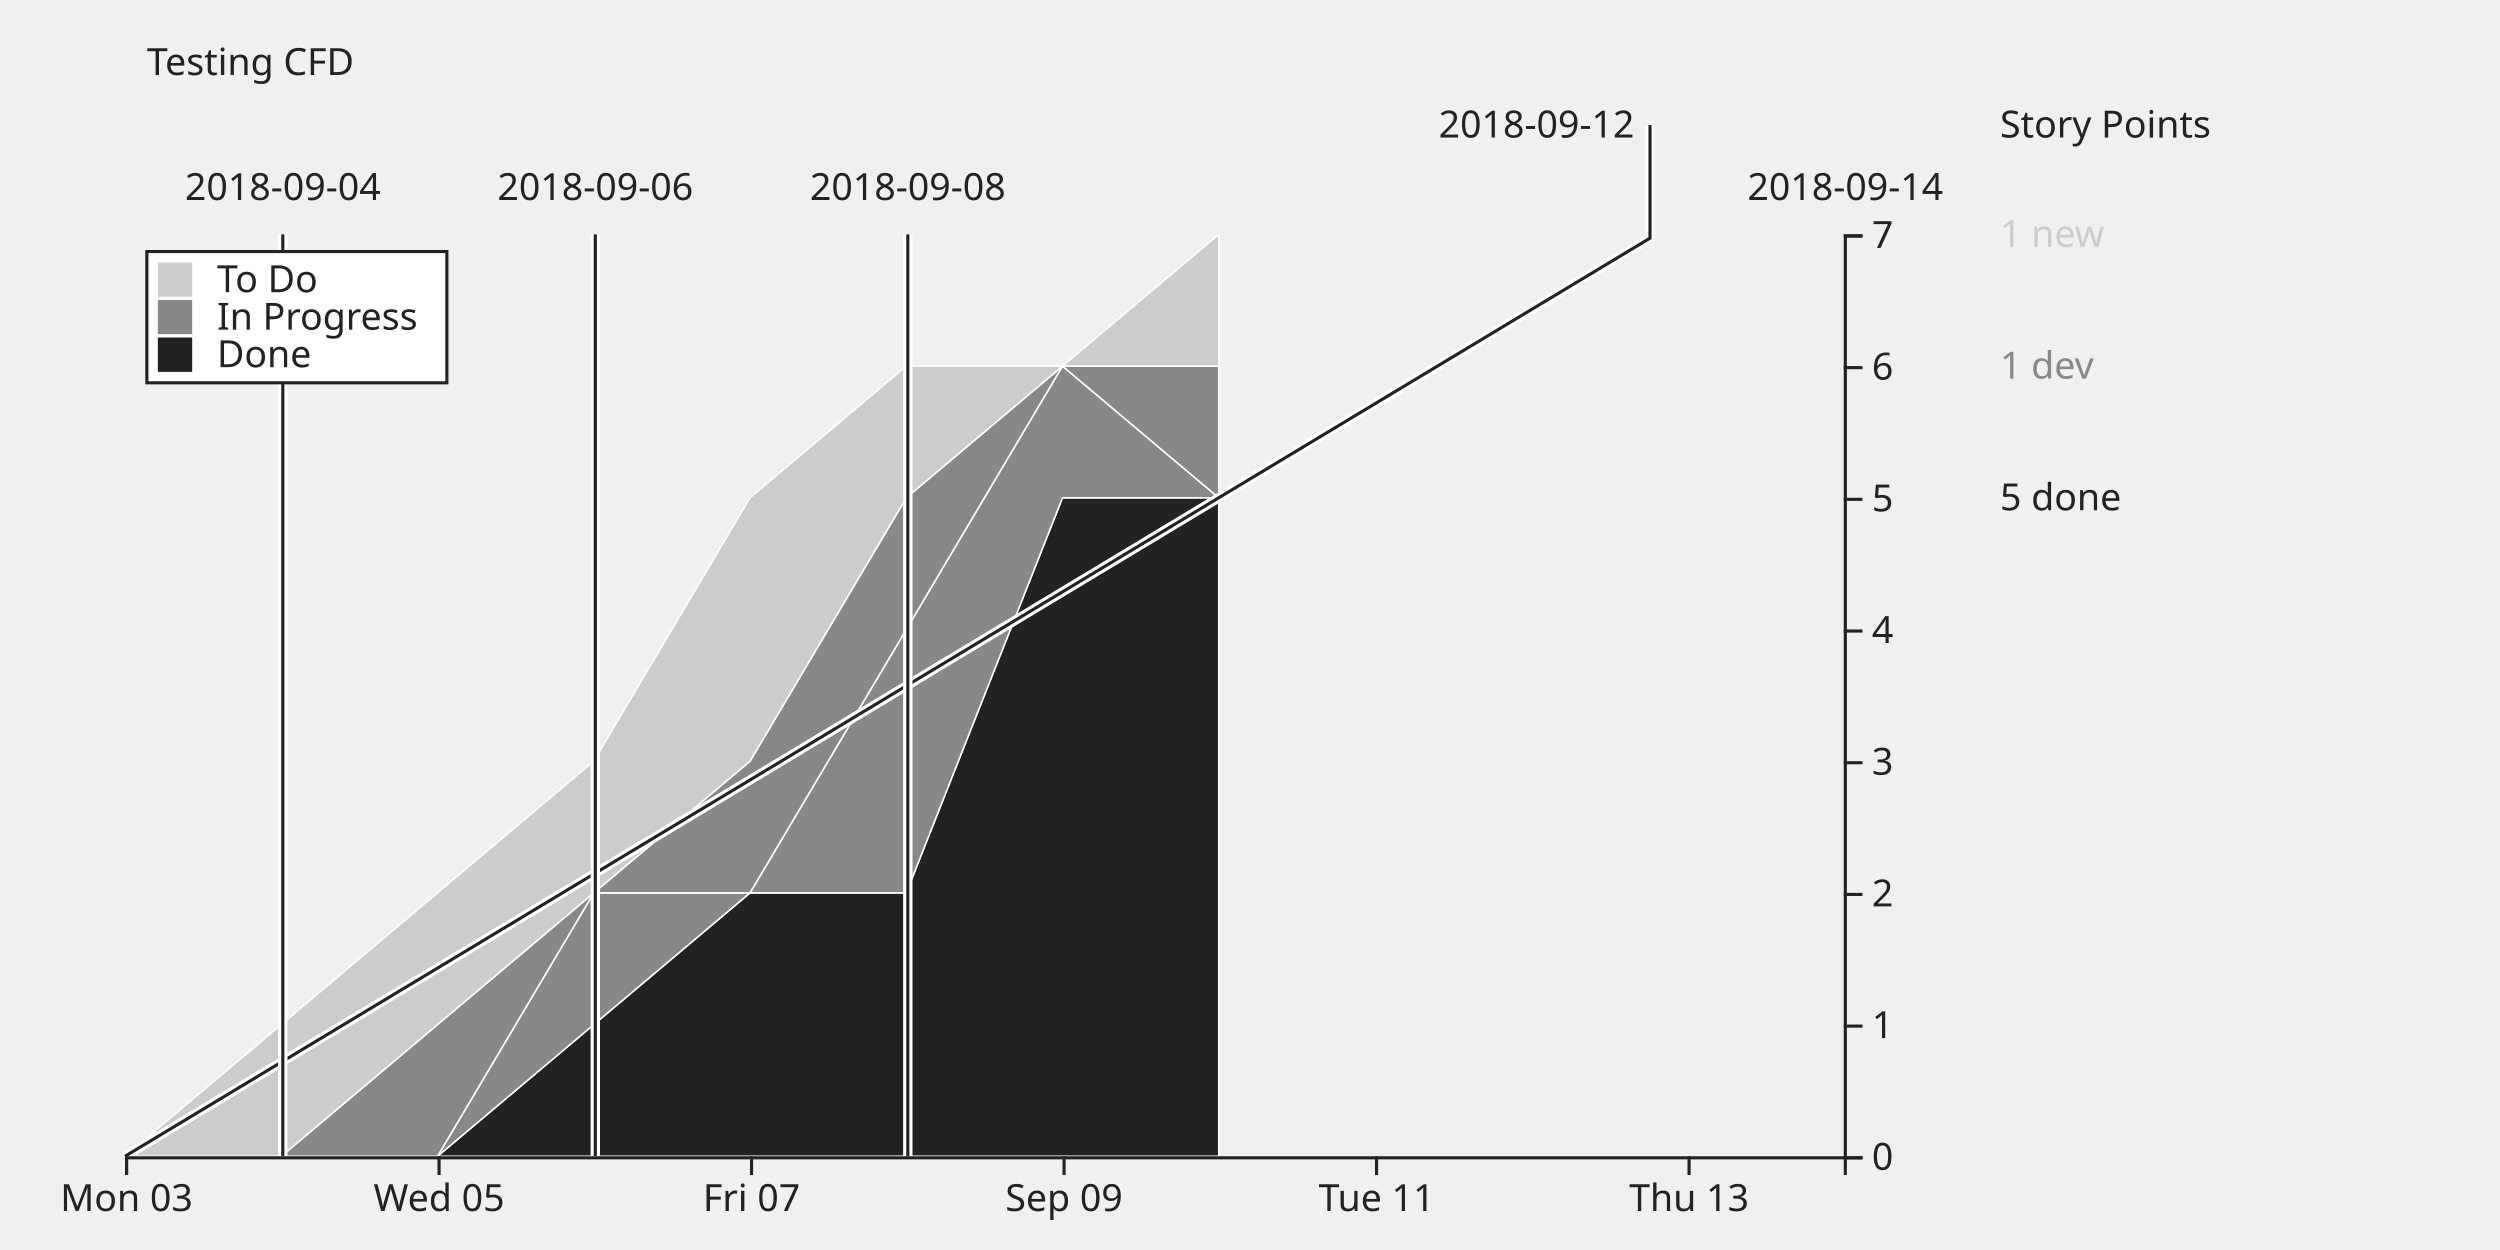
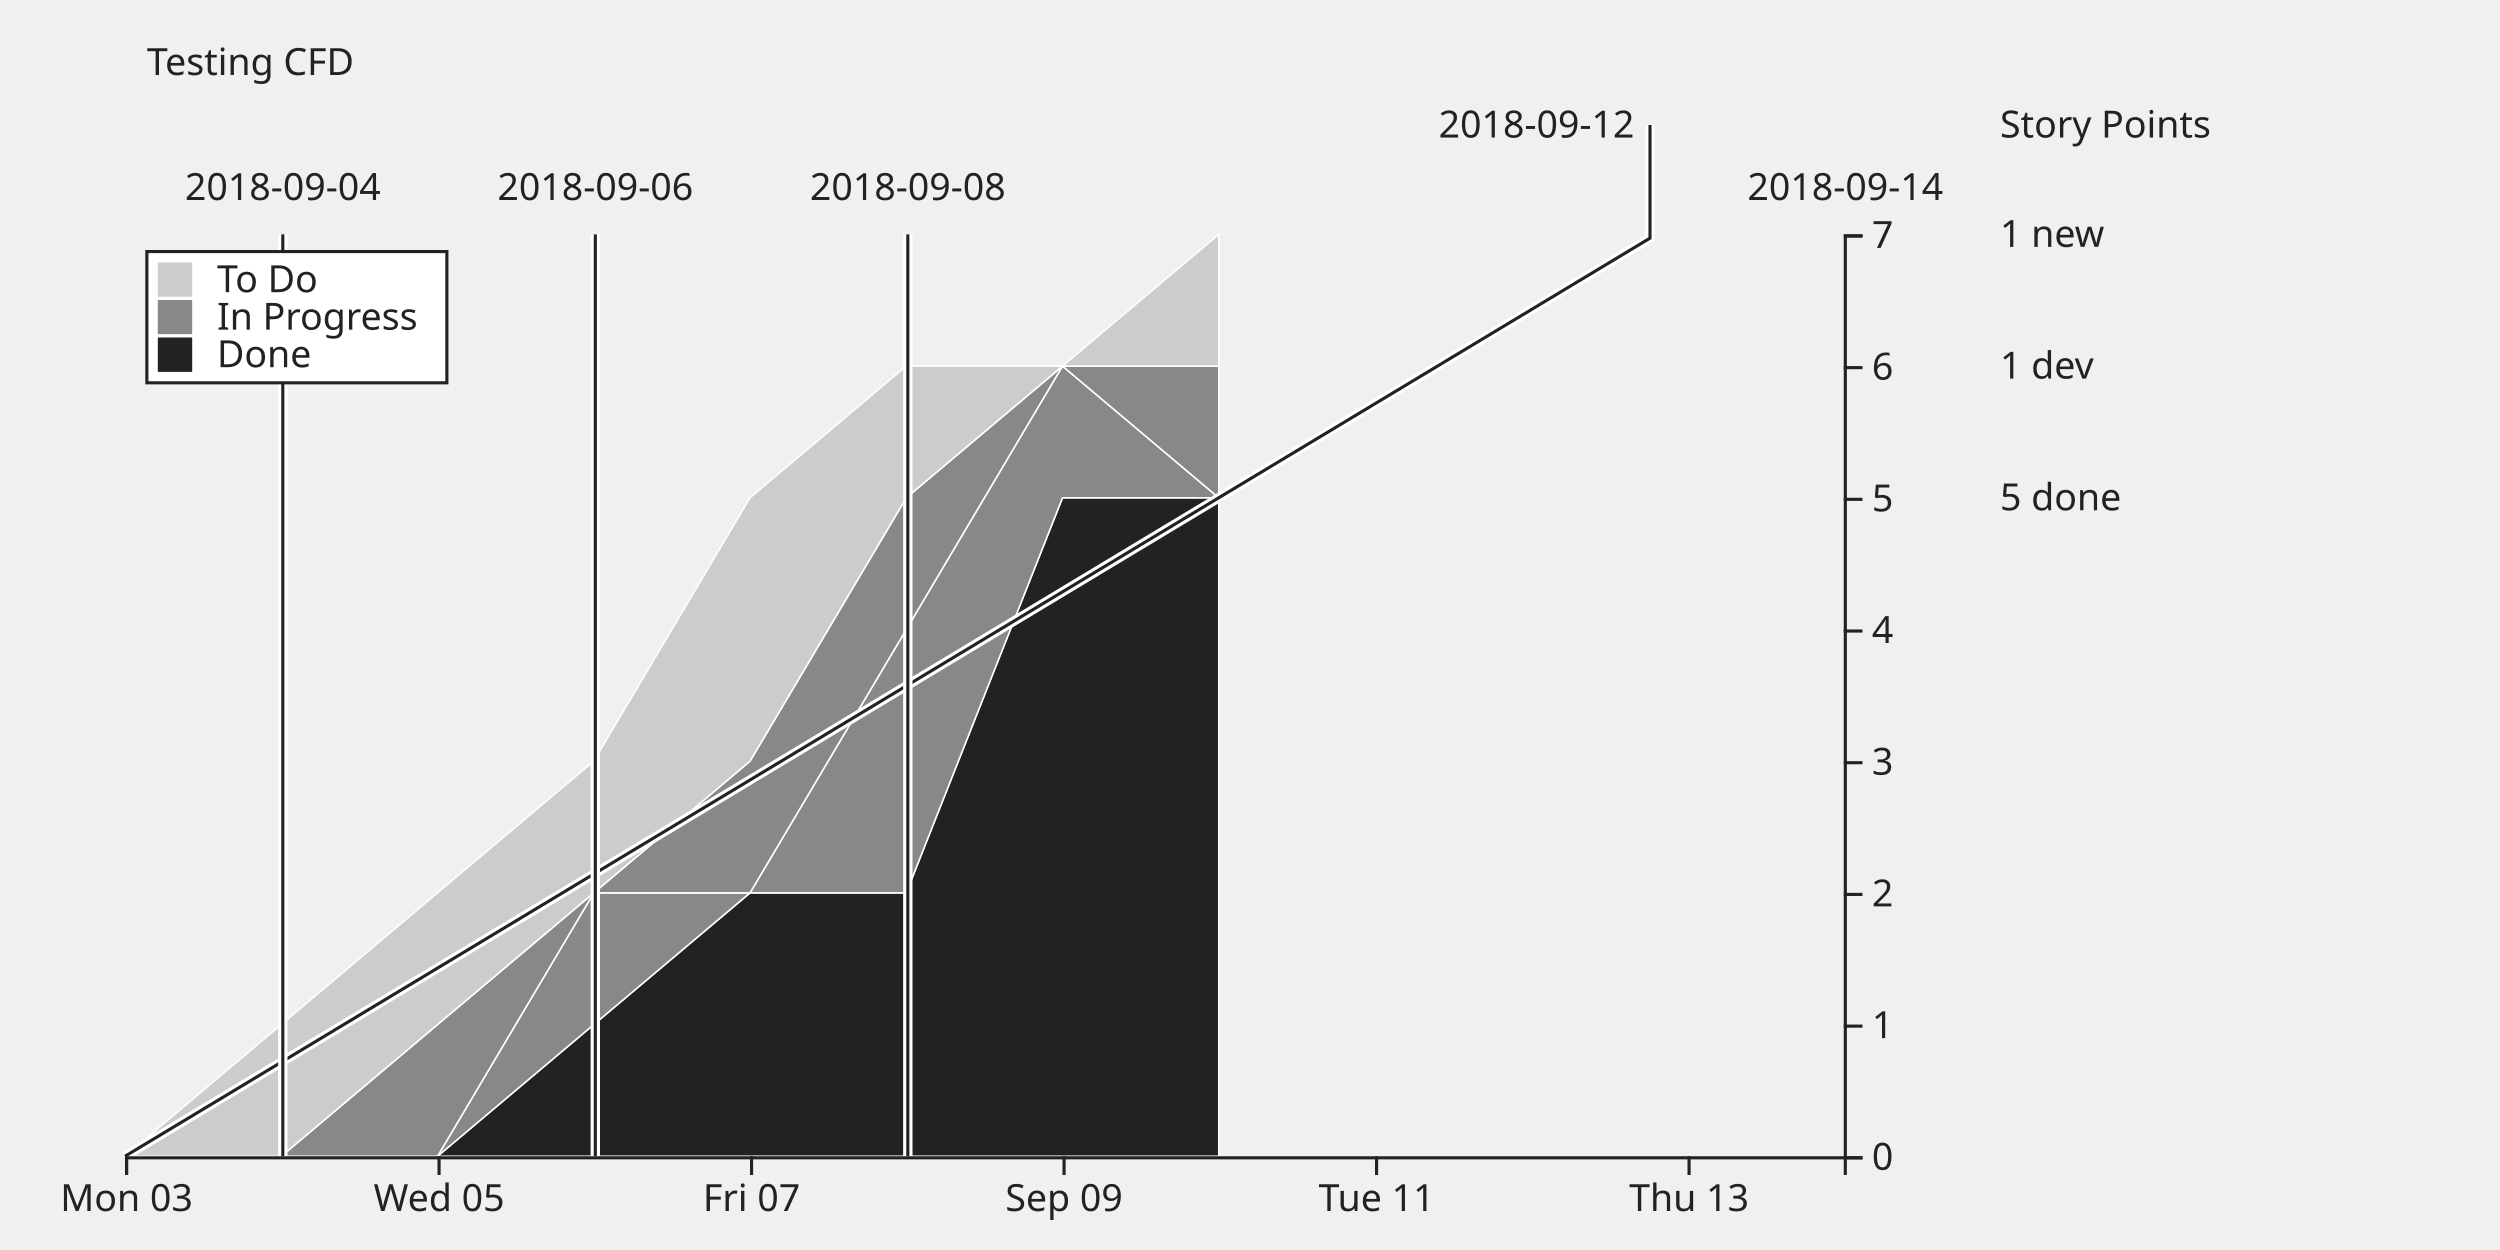
<svg xmlns="http://www.w3.org/2000/svg" width="800" height="400">
  <g transform="translate(40,75)">
    <g class="layer">
      <path class="area" style="fill: #222; stroke: #fff; stroke-width: .5;" d="M0,295L50,295L100,295L150,252.857L200,210.714L250,210.714L300,84.286L350,84.286L350,295L300,295L250,295L200,295L150,295L100,295L50,295L0,295Z" />
      <text x="600" y="84.286" dy="4px" font-size="12px" font-family="sans-serif" style="text-anchor: start; fill: #222;">5 done</text>
    </g>
    <g class="layer">
      <path class="area" style="fill: #888; stroke: #fff; stroke-width: .5;" d="M0,295L50,295L100,295L150,210.714L200,210.714L250,126.429L300,42.143L350,84.286L350,84.286L300,84.286L250,210.714L200,210.714L150,252.857L100,295L50,295L0,295Z" />
    </g>
    <g class="layer">
      <path class="area" style="fill: #888; stroke: #fff; stroke-width: .5;" d="M0,295L50,295L100,252.857L150,210.714L200,168.571L250,84.286L300,42.143L350,42.143L350,84.286L300,42.143L250,126.429L200,210.714L150,210.714L100,295L50,295L0,295Z" />
-       <text x="600" y="42.143" dy="4px" font-size="12px" font-family="sans-serif" style="text-anchor: start; fill: #888;">1 dev</text>
+       <text x="600" y="42.143" dy="4px" font-size="12px" font-family="sans-serif" style="text-anchor: start; fill: #222;">1 dev</text>
    </g>
    <g class="layer">
      <path class="area" style="fill: #ccc; stroke: #fff; stroke-width: .5;" d="M0,295L50,252.857L100,210.714L150,168.571L200,84.286L250,42.143L300,42.143L350,0L350,42.143L300,42.143L250,84.286L200,168.571L150,210.714L100,252.857L50,295L0,295Z" />
-       <text x="600" y="0" dy="4px" font-size="12px" font-family="sans-serif" style="text-anchor: start; fill: #ccc;">1 new</text>
+       <text x="600" y="0" dy="4px" font-size="12px" font-family="sans-serif" style="text-anchor: start; fill: #222;">1 new</text>
    </g>
    <path d="M0,295L488,1.204L488,-35" fill="none" style="stroke-width: 3; stroke: #fff;" />
    <path d="M0,295L488,1.204L488,-35" fill="none" style="stroke-width: 1; stroke: #222;" />
    <text x="483" y="-35" dy="4px" font-size="12" font-family="sans-serif" style="text-anchor: end; fill: #222;">2018-09-12</text>
    <line x1="50.5" y1="295" x2="50.5" y2="0" style="stroke-width: 3; stroke: #fff;" />
    <line x1="50.5" y1="295" x2="50.5" y2="0" style="stroke-width: 1; stroke: #222;" />
    <rect style="fill: #fff;" />
    <text x="50.5" y="-15" dy="4px" font-size="12px" font-family="sans-serif" style="fill: #222; text-anchor: middle;">2018-09-04</text>
    <line x1="150.5" y1="295" x2="150.5" y2="0" style="stroke-width: 3; stroke: #fff;" />
    <line x1="150.5" y1="295" x2="150.5" y2="0" style="stroke-width: 1; stroke: #222;" />
    <rect style="fill: #fff;" />
    <text x="150.5" y="-15" dy="4px" font-size="12px" font-family="sans-serif" style="fill: #222; text-anchor: middle;">2018-09-06</text>
    <line x1="250.5" y1="295" x2="250.5" y2="0" style="stroke-width: 3; stroke: #fff;" />
    <line x1="250.5" y1="295" x2="250.5" y2="0" style="stroke-width: 1; stroke: #222;" />
    <rect style="fill: #fff;" />
    <text x="250.5" y="-15" dy="4px" font-size="12px" font-family="sans-serif" style="fill: #222; text-anchor: middle;">2018-09-08</text>
    <rect style="fill: #fff;" />
    <text x="550.5" y="-15" dy="4px" font-size="12px" font-family="sans-serif" style="fill: #222; text-anchor: middle;">2018-09-14</text>
    <g transform="translate(0,295)" fill="none" font-size="10" font-family="sans-serif" text-anchor="middle">
      <path class="domain" stroke="currentColor" d="M0.5,6V0.5H550.5V6" style="stroke: #222;" />
      <g class="tick" opacity="1" transform="translate(0.5,0)">
        <line stroke="currentColor" y2="6" style="stroke: #222;" />
        <text fill="currentColor" y="9" dy="0.71em" style="fill: #222;" font-size="12px" font-family="sans-serif">Mon 03</text>
      </g>
      <g class="tick" opacity="1" transform="translate(100.5,0)">
        <line stroke="currentColor" y2="6" style="stroke: #222;" />
        <text fill="currentColor" y="9" dy="0.71em" style="fill: #222;" font-size="12px" font-family="sans-serif">Wed 05</text>
      </g>
      <g class="tick" opacity="1" transform="translate(200.5,0)">
        <line stroke="currentColor" y2="6" style="stroke: #222;" />
        <text fill="currentColor" y="9" dy="0.71em" style="fill: #222;" font-size="12px" font-family="sans-serif">Fri 07</text>
      </g>
      <g class="tick" opacity="1" transform="translate(300.5,0)">
        <line stroke="currentColor" y2="6" style="stroke: #222;" />
        <text fill="currentColor" y="9" dy="0.71em" style="fill: #222;" font-size="12px" font-family="sans-serif">Sep 09</text>
      </g>
      <g class="tick" opacity="1" transform="translate(400.5,0)">
        <line stroke="currentColor" y2="6" style="stroke: #222;" />
        <text fill="currentColor" y="9" dy="0.71em" style="fill: #222;" font-size="12px" font-family="sans-serif">Tue 11</text>
      </g>
      <g class="tick" opacity="1" transform="translate(500.5,0)">
        <line stroke="currentColor" y2="6" style="stroke: #222;" />
        <text fill="currentColor" y="9" dy="0.71em" style="fill: #222;" font-size="12px" font-family="sans-serif">Thu 13</text>
      </g>
    </g>
    <g transform="translate(550 ,0)" fill="none" font-size="10" font-family="sans-serif" text-anchor="start">
      <path class="domain" stroke="currentColor" d="M6,295.5H0.5V0.5H6" style="stroke: #222;" />
      <g class="tick" opacity="1" transform="translate(0,295.5)">
        <line stroke="currentColor" x2="6" style="stroke: #222;" />
        <text fill="currentColor" x="9" dy="0.32em" style="fill: #222;" font-size="12px" font-family="sans-serif">0</text>
      </g>
      <g class="tick" opacity="1" transform="translate(0,253.3571)">
        <line stroke="currentColor" x2="6" style="stroke: #222;" />
        <text fill="currentColor" x="9" dy="0.32em" style="fill: #222;" font-size="12px" font-family="sans-serif">1</text>
      </g>
      <g class="tick" opacity="1" transform="translate(0,211.2143)">
        <line stroke="currentColor" x2="6" style="stroke: #222;" />
        <text fill="currentColor" x="9" dy="0.32em" style="fill: #222;" font-size="12px" font-family="sans-serif">2</text>
      </g>
      <g class="tick" opacity="1" transform="translate(0,169.0714)">
        <line stroke="currentColor" x2="6" style="stroke: #222;" />
        <text fill="currentColor" x="9" dy="0.32em" style="fill: #222;" font-size="12px" font-family="sans-serif">3</text>
      </g>
      <g class="tick" opacity="1" transform="translate(0,126.9286)">
        <line stroke="currentColor" x2="6" style="stroke: #222;" />
        <text fill="currentColor" x="9" dy="0.32em" style="fill: #222;" font-size="12px" font-family="sans-serif">4</text>
      </g>
      <g class="tick" opacity="1" transform="translate(0,84.78571)">
        <line stroke="currentColor" x2="6" style="stroke: #222;" />
        <text fill="currentColor" x="9" dy="0.32em" style="fill: #222;" font-size="12px" font-family="sans-serif">5</text>
      </g>
      <g class="tick" opacity="1" transform="translate(0,42.64286)">
        <line stroke="currentColor" x2="6" style="stroke: #222;" />
        <text fill="currentColor" x="9" dy="0.32em" style="fill: #222;" font-size="12px" font-family="sans-serif">6</text>
      </g>
      <g class="tick" opacity="1" transform="translate(0,0.5)">
        <line stroke="currentColor" x2="6" style="stroke: #222;" />
        <text fill="currentColor" x="9" dy="0.32em" style="fill: #222;" font-size="12px" font-family="sans-serif">7</text>
      </g>
    </g>
    <text x="7" y="-55" dy="4px" font-size="12px" font-family="sans-serif" style="text-anchor: start; fill: #222;">Testing CFD</text>
    <rect x="7" y="5.5" width="96" height="42" style="fill: #fff; stroke: #222;" />
    <rect x="10" y="8.5" width="12" height="12" style="fill: #ccc; stroke: #fff;" />
    <text x="29.44" y="14.5" dy="4px" font-size="12px" font-family="sans-serif" style="text-anchor: start; fill: #222;">To Do</text>
    <rect x="10" y="20.5" width="12" height="12" style="fill: #888; stroke: #fff;" />
    <text x="29.44" y="26.5" dy="4px" font-size="12px" font-family="sans-serif" style="text-anchor: start; fill: #222;">In Progress</text>
    <rect x="10" y="32.5" width="12" height="12" style="fill: #222; stroke: #fff;" />
    <text x="29.44" y="38.5" dy="4px" font-size="12px" font-family="sans-serif" style="text-anchor: start; fill: #222;">Done</text>
    <text x="600" y="-35" dy="4px" font-size="12px" font-family="sans-serif" style="text-anchor: start; fill: #222;">Story Points</text>
    <rect fill="#fff" stroke="#222" class="focus-item" width="12" height="12" style="display: none;" />
    <text dy="4px" font-size="12px" font-family="sans-serif" style="text-anchor: start; fill: #222; display: none;" />
    <text dy="4px" font-size="12px" font-family="sans-serif" style="text-anchor: start; fill: #222; display: none;" />
    <text dy="4px" font-size="12px" font-family="sans-serif" style="text-anchor: start; fill: #222; display: none;" />
    <text dy="4px" font-size="12px" font-family="sans-serif" style="text-anchor: start; fill: #222; display: none;" />
    <text dy="4px" font-size="12px" font-family="sans-serif" style="text-anchor: start; fill: #222; display: none;" />
    <text dy="4px" font-size="12px" font-family="sans-serif" style="text-anchor: start; fill: #222; display: none;" />
    <text dy="4px" font-size="12px" font-family="sans-serif" style="text-anchor: start; fill: #222; display: none;" />
    <text dy="4px" font-size="12px" font-family="sans-serif" style="text-anchor: start; fill: #222; display: none;" />
    <text dy="4px" font-size="12px" font-family="sans-serif" style="text-anchor: start; fill: #222; display: none;" />
    <text dy="4px" font-size="12px" font-family="sans-serif" style="text-anchor: start; fill: #222; display: none;" />
    <text dy="4px" font-size="12px" font-family="sans-serif" style="text-anchor: start; fill: #222; display: none;" />
    <text dy="4px" font-size="12px" font-family="sans-serif" style="text-anchor: start; fill: #222; display: none;" />
    <text dy="4px" font-size="12px" font-family="sans-serif" style="text-anchor: start; fill: #222; display: none;" />
    <text dy="4px" font-size="12px" font-family="sans-serif" style="text-anchor: start; fill: #222; display: none;" />
    <text dy="4px" font-size="12px" font-family="sans-serif" style="text-anchor: start; fill: #222; display: none;" />
    <text dy="4px" font-size="12px" font-family="sans-serif" style="text-anchor: start; fill: #222; display: none;" />
    <text dy="4px" font-size="12px" font-family="sans-serif" style="text-anchor: start; fill: #222; display: none;" />
    <text dy="4px" font-size="12px" font-family="sans-serif" style="text-anchor: start; fill: #222; display: none;" />
    <text dy="4px" font-size="12px" font-family="sans-serif" style="text-anchor: start; fill: #222; display: none;" />
    <text dy="4px" font-size="12px" font-family="sans-serif" style="text-anchor: start; fill: #222; display: none;" />
    <text dy="4px" font-size="12px" font-family="sans-serif" style="text-anchor: start; fill: #222; display: none;" />
    <text dy="4px" font-size="12px" font-family="sans-serif" style="text-anchor: start; fill: #222; display: none;" />
    <text dy="4px" font-size="12px" font-family="sans-serif" style="text-anchor: start; fill: #222; display: none;" />
    <text dy="4px" font-size="12px" font-family="sans-serif" style="text-anchor: start; fill: #222; display: none;" />
    <text dy="4px" font-size="12px" font-family="sans-serif" style="text-anchor: start; fill: #222; display: none;" />
    <text dy="4px" font-size="12px" font-family="sans-serif" style="text-anchor: start; fill: #222; display: none;" />
    <text dy="4px" font-size="12px" font-family="sans-serif" style="text-anchor: start; fill: #222; display: none;" />
    <text dy="4px" font-size="12px" font-family="sans-serif" style="text-anchor: start; fill: #222; display: none;" />
    <text dy="4px" font-size="12px" font-family="sans-serif" style="text-anchor: start; fill: #222; display: none;" />
    <text dy="4px" font-size="12px" font-family="sans-serif" style="text-anchor: start; fill: #222; display: none;" />
    <text dy="4px" font-size="12px" font-family="sans-serif" style="text-anchor: start; fill: #222; display: none;" />
    <text dy="4px" font-size="12px" font-family="sans-serif" style="text-anchor: start; fill: #222; display: none;" />
    <text dy="4px" font-size="12px" font-family="sans-serif" style="text-anchor: start; fill: #222; display: none;" />
    <text dy="4px" font-size="12px" font-family="sans-serif" style="text-anchor: start; fill: #222; display: none;" />
    <text dy="4px" font-size="12px" font-family="sans-serif" style="text-anchor: start; fill: #222; display: none;" />
    <text dy="4px" font-size="12px" font-family="sans-serif" style="text-anchor: start; fill: #222; display: none;" />
    <text dy="4px" font-size="12px" font-family="sans-serif" style="text-anchor: start; fill: #222; display: none;" />
    <text dy="4px" font-size="12px" font-family="sans-serif" style="text-anchor: start; fill: #222; display: none;" />
    <text dy="4px" font-size="12px" font-family="sans-serif" style="text-anchor: start; fill: #222; display: none;" />
    <text dy="4px" font-size="12px" font-family="sans-serif" style="text-anchor: start; fill: #222; display: none;" />
    <line style="display: none; stroke-width: 3; stroke: #fff;" />
    <line style="display: none; stroke-width: 1; stroke: #222;" />
    <rect width="550" height="295" fill="transparent" />
  </g>
</svg>
